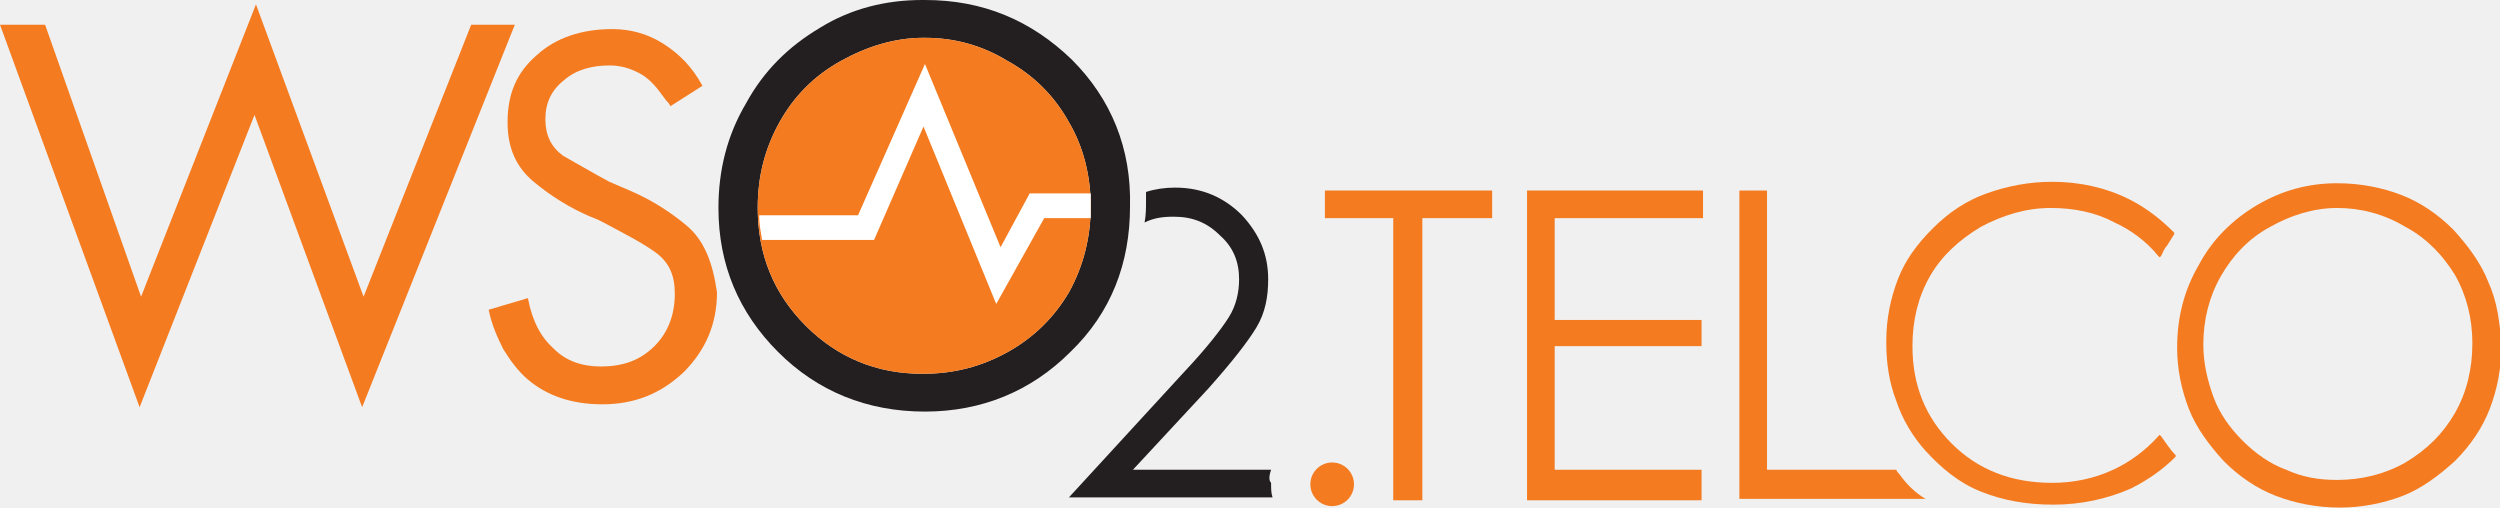
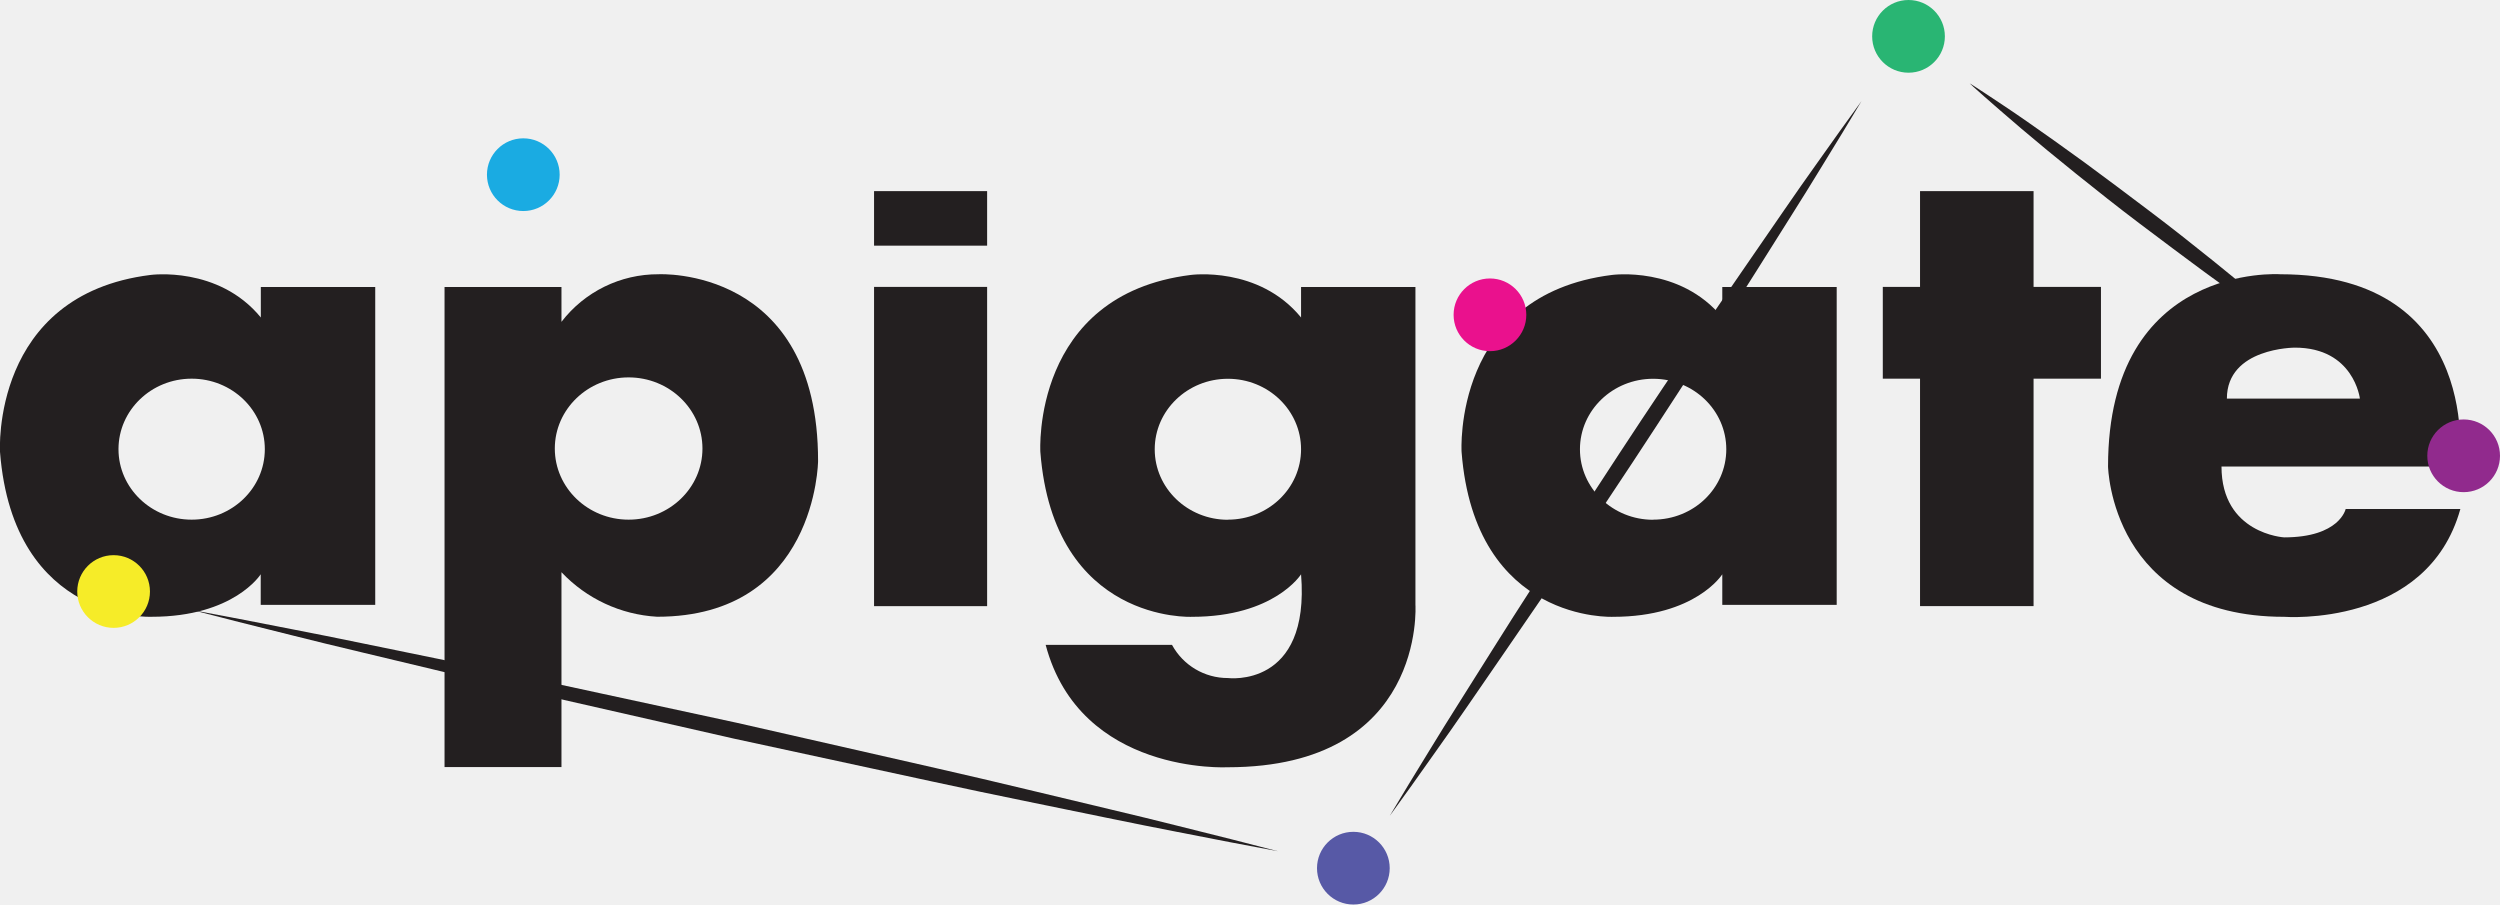
- <svg xmlns="http://www.w3.org/2000/svg" version="1.1" id="Layer_1" x="0px" y="0px" width="171.9px" height="34.9px" viewBox="0 0 171.9 34.9" enable-background="new 0 0 171.9 34.9" xml:space="preserve">
-   <g>
-     <g>
-       <g>
-         <path fill="#231F20" d="M73.7,4.1C70.9,1.4,67.6,0,63.6,0c-0.1,0-0.1,0-0.2,0c-2.5,0-4.9,0.6-7,1.9c-2.2,1.3-3.9,3-5.1,5.2     c-1.3,2.2-1.9,4.6-1.9,7.2c0,3.9,1.4,7.2,4.1,9.9c2.7,2.7,6.1,4.1,10.1,4.1v0c0,0,0,0,0,0c3.9,0,7.3-1.4,10-4.1     c2.8-2.7,4.1-6.1,4.1-10C77.8,10.2,76.4,6.8,73.7,4.1z M69.3,24.2c-1.8,1-3.7,1.5-5.8,1.5c0,0,0,0-0.1,0c-3.1,0-5.8-1.1-8-3.3     c-2.2-2.2-3.3-4.9-3.3-8.1c0-2.2,0.5-4.1,1.5-5.9c1-1.8,2.4-3.2,4.2-4.2c1.8-1,3.7-1.6,5.7-1.6c0,0,0,0,0.1,0     c2,0,3.9,0.5,5.7,1.6c1.8,1,3.2,2.4,4.2,4.2c1,1.7,1.5,3.7,1.5,5.8c0,2.1-0.5,4.1-1.5,5.9C72.5,21.8,71.1,23.2,69.3,24.2z" />
-       </g>
-       <g>
-         <polygon fill="#F47B20" points="35.4,1.7 34.4,1.7 32.4,1.7 25,20.4 17.6,0.3 9.7,20.4 3.1,1.7 0,1.7 9.6,28 17.5,7.9 24.9,28      34.4,4.2    " />
-         <path fill="#F47B20" d="M47.2,15.5c-1.2-1-2.5-1.8-3.9-2.4l-0.7-0.3l-0.7-0.3c-1.3-0.7-2.3-1.3-3.2-1.8c-0.8-0.6-1.2-1.4-1.2-2.5     c0-1.1,0.4-2,1.3-2.7c0.8-0.7,1.9-1,3.1-1c0.8,0,1.4,0.2,2,0.5c0.6,0.3,1.1,0.8,1.6,1.5l0.3,0.4c0.1,0.1,0.2,0.2,0.3,0.4l2.2-1.4     c-0.7-1.3-1.6-2.2-2.7-2.9c-1.1-0.7-2.3-1-3.5-1c-2.1,0-3.9,0.6-5.2,1.8c-1.4,1.2-2,2.7-2,4.6c0,1.8,0.6,3.1,1.8,4.1     c1.2,1,2.5,1.8,3.9,2.4l0.5,0.2l0.4,0.2c1.3,0.7,2.5,1.3,3.5,2c1,0.7,1.4,1.6,1.4,2.9c0,1.5-0.5,2.7-1.4,3.6     c-1,1-2.2,1.4-3.7,1.4c-1.3,0-2.4-0.4-3.2-1.2c-0.9-0.8-1.5-1.9-1.8-3.5l-1.7,0.5l-1,0.3c0.2,1,0.6,1.9,1,2.7     c0.5,0.8,1,1.5,1.7,2.1c1.3,1.1,3,1.7,5.1,1.7c2.2,0,4-0.7,5.6-2.2c1.5-1.5,2.3-3.3,2.3-5.5C49,18,48.4,16.5,47.2,15.5z" />
-       </g>
-       <path fill="#F47B20" d="M69.3,24.2c-1.8,1-3.7,1.5-5.8,1.5c0,0,0,0-0.1,0c-3.1,0-5.8-1.1-8-3.3c-2.2-2.2-3.3-4.9-3.3-8.1    c0-2.2,0.5-4.1,1.5-5.9c1-1.8,2.4-3.2,4.2-4.2c1.8-1,3.7-1.6,5.7-1.6c0,0,0,0,0.1,0c2,0,3.9,0.5,5.7,1.6c1.8,1,3.2,2.4,4.2,4.2    c1,1.7,1.5,3.7,1.5,5.8c0,2.1-0.5,4.1-1.5,5.9C72.5,21.8,71.1,23.2,69.3,24.2z" />
-       <path fill="#FFFFFF" d="M63.5,8.7l5,12.2l3.3-5.9l3.2,0c0-0.3,0-0.5,0-0.8c0-0.3,0-0.6,0-0.9l-4.2,0L68.8,17L63.6,4.4L59,14.8    l-6.8,0c0,0.6,0.1,1.1,0.2,1.7l7.7,0L63.5,8.7z" />
+ <svg xmlns="http://www.w3.org/2000/svg" viewBox="0 0 705.56 255.28">
+   <defs>
+     <style>.cls-1{fill:#231f20;}.cls-2{fill:#f6ec28;}.cls-3{fill:#1aabe2;}.cls-4{fill:#5759a6;}.cls-5{fill:#ea118d;}.cls-6{fill:#29b573;}.cls-7{fill:#912a8d;}</style>
+   </defs>
+   <g id="Layer_2" data-name="Layer 2">
+     <g id="Layer_1-2" data-name="Layer 1">
+       <path class="cls-1" d="M73.61,81V89.6c-12-14.64-31.16-12-31.16-12C-2.6,83.22,0,127.52,0,127.52c3.75,48.43,42.8,46.55,42.8,46.55,23.27,0,30.78-12,30.78-12v8.63H105.9V81ZM54.09,146.66c-11.4,0-20.65-8.91-20.65-19.89s9.25-19.9,20.65-19.9,20.65,8.91,20.65,19.9S65.49,146.66,54.09,146.66Z" />
+       <path class="cls-1" d="M486.07,81V89.6c-12-14.64-31.16-12-31.16-12-45.05,5.63-42.42,49.93-42.42,49.93,3.75,48.43,42.8,46.55,42.8,46.55,23.27,0,30.78-12,30.78-12v8.63h32.29V81Zm-19.52,65.69c-11.41,0-20.65-8.91-20.65-19.89s9.24-19.9,20.65-19.9,20.65,8.91,20.65,19.9S478,146.66,466.55,146.66Z" />
+       <path class="cls-1" d="M399.47,170.69V81H367.19V89.6c-12-14.64-31.16-12-31.16-12-45,5.63-42.42,49.93-42.42,49.93,3.75,48.43,42.79,46.55,42.79,46.55,23.28,0,30.79-12,30.79-12,2.63,32.28-20.65,29.28-20.65,29.28A17.9,17.9,0,0,1,330.77,182H295.11c9.76,36.79,51.42,34.54,51.42,34.54C402.45,216.49,399.47,170.69,399.47,170.69Zm-52.93-24c-11.4,0-20.65-8.91-20.65-19.89s9.25-19.9,20.65-19.9,20.65,8.91,20.65,19.9S357.94,146.66,346.54,146.66Z" />
+       <path class="cls-1" d="M185.86,77.4a34.35,34.35,0,0,0-27.4,13.43V81h-33V216.49h33v-55a40.25,40.25,0,0,0,27,12.57c45,0,45.42-43.94,45.42-43.94C230.91,75,185.86,77.4,185.86,77.4Zm-8.45,69.26c-11.5,0-20.83-9-20.83-20.07s9.33-20.08,20.83-20.08,20.84,9,20.84,20.08S188.92,146.66,177.41,146.66Z" />
+       <rect class="cls-1" x="246.68" y="80.97" width="31.91" height="90.1" />
+       <rect class="cls-1" x="246.68" y="53.94" width="31.91" height="15.39" />
+       <polygon class="cls-1" points="592.94 80.97 573.92 80.97 573.92 53.94 541.88 53.94 541.88 80.97 531.37 80.97 531.37 106.87 541.88 106.87 541.88 171.06 573.92 171.06 573.92 106.87 592.94 106.87 592.94 80.97" />
+       <path class="cls-1" d="M662,143.66s-1.69,8-17.37,8c0,0-17.67-1-17.67-20h67.07S701.56,77.4,643.5,77.4c0,0-48.56-3.32-48.56,54.25,0,0,.82,42.43,49.71,42.43,0,0,40.39,3.12,49.72-30.42ZM647.66,98.11c16.67,0,18.36,14.39,18.36,14.39H628.48C628.48,98.11,647.66,98.11,647.66,98.11Z" />
+       <circle class="cls-2" cx="32.06" cy="166.94" r="10.26" />
+       <circle class="cls-3" cx="147.69" cy="49.3" r="10.26" />
+       <circle class="cls-4" cx="381.95" cy="245.02" r="10.26" />
+       <circle class="cls-5" cx="420.5" cy="88.85" r="10.26" />
+       <circle class="cls-6" cx="538.63" cy="10.26" r="10.26" />
+       <circle class="cls-7" cx="695.3" cy="128.64" r="10.26" />
+       <path class="cls-1" d="M392.22,230.26l5.35-8.91c3.49-5.62,8.32-13.74,14.4-23.31s13-20.8,20.72-32.7,15.94-24.55,24.22-37.19S473.62,103,481.58,91.27,497.09,68.7,503.5,59.35s12-17,15.78-22.39l6.08-8.43L520,37.44c-3.49,5.62-8.32,13.74-14.39,23.31s-13,20.81-20.73,32.7S469,118,460.67,130.63,444,155.8,436,167.52s-15.52,22.57-21.93,31.91-12,17-15.77,22.4Z" />
+       <path class="cls-1" d="M54.34,172.19l13.26,2.5c8.41,1.69,20.47,3.91,34.88,6.91s31.24,6.32,49.21,10.23L208,204l56.18,12.79c17.93,4.06,34.59,8.2,48.91,11.57s26.19,6.49,34.52,8.52l13.07,3.36-13.26-2.5c-8.41-1.68-20.48-3.91-34.88-6.9s-31.25-6.32-49.21-10.23L207,208.43l-56.18-12.79c-17.93-4.08-34.59-8.21-48.91-11.58s-26.19-6.48-34.52-8.52Z" />
+       <path class="cls-1" d="M555.9,23.53s1.66,1,4.5,2.9,6.92,4.54,11.7,7.88,10.35,7.26,16.23,11.56,12.09,9,18.28,13.66,12.3,9.51,18,14.09S635.51,82.5,640,86.27s8.08,7,10.66,9.24,4,3.6,4,3.6-1.66-1-4.5-2.9-6.92-4.54-11.7-7.88S628,81.07,622.16,76.77s-12.09-9-18.28-13.66-12.29-9.52-18-14.1S575,40.13,570.54,36.36s-8.09-7-10.67-9.24S555.9,23.53,555.9,23.53Z" />
    </g>
-     <g>
-       <path fill="none" d="M165.2,15.7c-1.5-0.8-3-1.3-4.7-1.3c-1.6,0-3.1,0.4-4.6,1.3c-1.4,0.8-2.6,2-3.4,3.4c-0.8,1.4-1.2,3-1.2,4.7    c0,1.3,0.2,2.5,0.7,3.6c0.4,1.1,1.1,2.1,2,3c0.9,0.9,1.9,1.6,3,2c1.1,0.4,2.3,0.7,3.5,0.7c1.7,0,3.3-0.4,4.7-1.2    c1.4-0.8,2.6-1.9,3.4-3.4c0.8-1.4,1.2-3,1.2-4.7c0-1.7-0.4-3.3-1.2-4.7C167.8,17.7,166.6,16.5,165.2,15.7z" />
-       <polygon fill="#F47B20" points="91.1,15 95.8,15 95.8,34.4 97.8,34.4 97.8,15 102.6,15 102.6,13.1 91.1,13.1   " />
-       <polygon fill="#F47B20" points="105,34.4 117,34.4 117,32.3 106.9,32.3 106.9,23.8 117,23.8 117,22 106.9,22 106.9,15 117.1,15     117.1,13.1 105,13.1   " />
-       <path fill="#F47B20" d="M130.6,32.6L130.6,32.6c-0.1-0.1-0.2-0.2-0.2-0.3h-8.9V13.1h-1.9v21.2h12.8    C131.7,33.9,131.1,33.3,130.6,32.6z" />
-       <path fill="#F47B20" d="M148.6,30l-0.1-0.1l-0.1,0.1c-0.9,1-2,1.8-3.1,2.3c-1.3,0.6-2.7,0.9-4.2,0.9c-2.8,0-5.1-0.9-6.9-2.7    c-1.8-1.8-2.7-4-2.7-6.7c0-1.8,0.4-3.4,1.2-4.8c0.8-1.4,2-2.5,3.5-3.4c1.5-0.8,3.1-1.3,4.8-1.3c1.6,0,3.1,0.3,4.4,1    c1.1,0.5,2.2,1.3,3,2.3l0.1,0.1l0.1-0.1c0.1-0.2,0.2-0.5,0.4-0.7c0.2-0.3,0.3-0.5,0.5-0.8l0-0.1l0,0c-0.9-0.9-1.9-1.7-3.1-2.3    c-1.6-0.8-3.4-1.2-5.3-1.2c-1.6,0-3.1,0.3-4.5,0.8c-1.4,0.5-2.6,1.3-3.7,2.4s-1.9,2.2-2.4,3.5s-0.8,2.7-0.8,4.3    c0,1.5,0.2,2.8,0.7,4.1c0.4,1.2,1.1,2.4,2,3.4c1.1,1.2,2.3,2.2,3.8,2.8c1.5,0.6,3.1,0.9,5,0.9c1.9,0,3.7-0.4,5.3-1.1    c1.2-0.6,2.2-1.3,3.1-2.2l0,0l0-0.1C149.2,30.9,148.9,30.4,148.6,30z" />
-       <path fill="#F47B20" d="M171.1,19.4c-0.5-1.3-1.4-2.5-2.4-3.6c-1.1-1.1-2.3-1.9-3.6-2.4c-1.3-0.5-2.8-0.8-4.4-0.8    c-2,0-3.8,0.5-5.5,1.5c-1.7,1-3.1,2.4-4,4.1c-1,1.7-1.5,3.6-1.5,5.7c0,1.5,0.3,2.9,0.8,4.2c0.5,1.3,1.4,2.5,2.4,3.6    c1.1,1.1,2.3,1.9,3.6,2.4c1.3,0.5,2.8,0.8,4.4,0.8c1.5,0,3-0.3,4.3-0.8c1.3-0.5,2.5-1.4,3.6-2.4c1.1-1.1,1.9-2.3,2.4-3.6    c0.5-1.3,0.8-2.8,0.8-4.3C171.9,22.2,171.7,20.7,171.1,19.4z M168.8,28.4c-0.8,1.4-1.9,2.5-3.4,3.4c-1.4,0.8-3,1.2-4.7,1.2    c-1.3,0-2.4-0.2-3.5-0.7c-1.1-0.4-2.1-1.1-3-2c-0.9-0.9-1.6-1.9-2-3c-0.4-1.1-0.7-2.3-0.7-3.6c0-1.7,0.4-3.3,1.2-4.7    c0.8-1.4,1.9-2.6,3.4-3.4c1.4-0.8,3-1.3,4.6-1.3c1.6,0,3.2,0.4,4.7,1.3c1.5,0.8,2.6,2,3.4,3.3c0.8,1.4,1.2,3,1.2,4.7    C170,25.4,169.6,27,168.8,28.4z" />
-     </g>
-     <g>
-       <path fill="#231F20" d="M87.4,32.3h-9.5l5.2-5.6c1.6-1.8,2.7-3.2,3.3-4.2c0.6-1,0.8-2.1,0.8-3.3c0-1.7-0.6-3.1-1.8-4.4    c-1.2-1.2-2.7-1.9-4.6-1.9c-0.7,0-1.4,0.1-2,0.3c0,0.2,0,0.4,0,0.6c0,0.5,0,1-0.1,1.5c0.6-0.3,1.2-0.4,2-0.4    c1.3,0,2.3,0.4,3.2,1.3c0.9,0.8,1.3,1.8,1.3,3c0,0.9-0.2,1.8-0.7,2.6c-0.5,0.8-1.5,2.1-3.1,3.8l-7.9,8.6h14    c-0.1-0.3-0.1-0.6-0.1-1C87.2,33,87.3,32.6,87.4,32.3z" />
-     </g>
-     <circle fill="#F47B20" cx="91.6" cy="33.3" r="1.5" />
  </g>
</svg>
